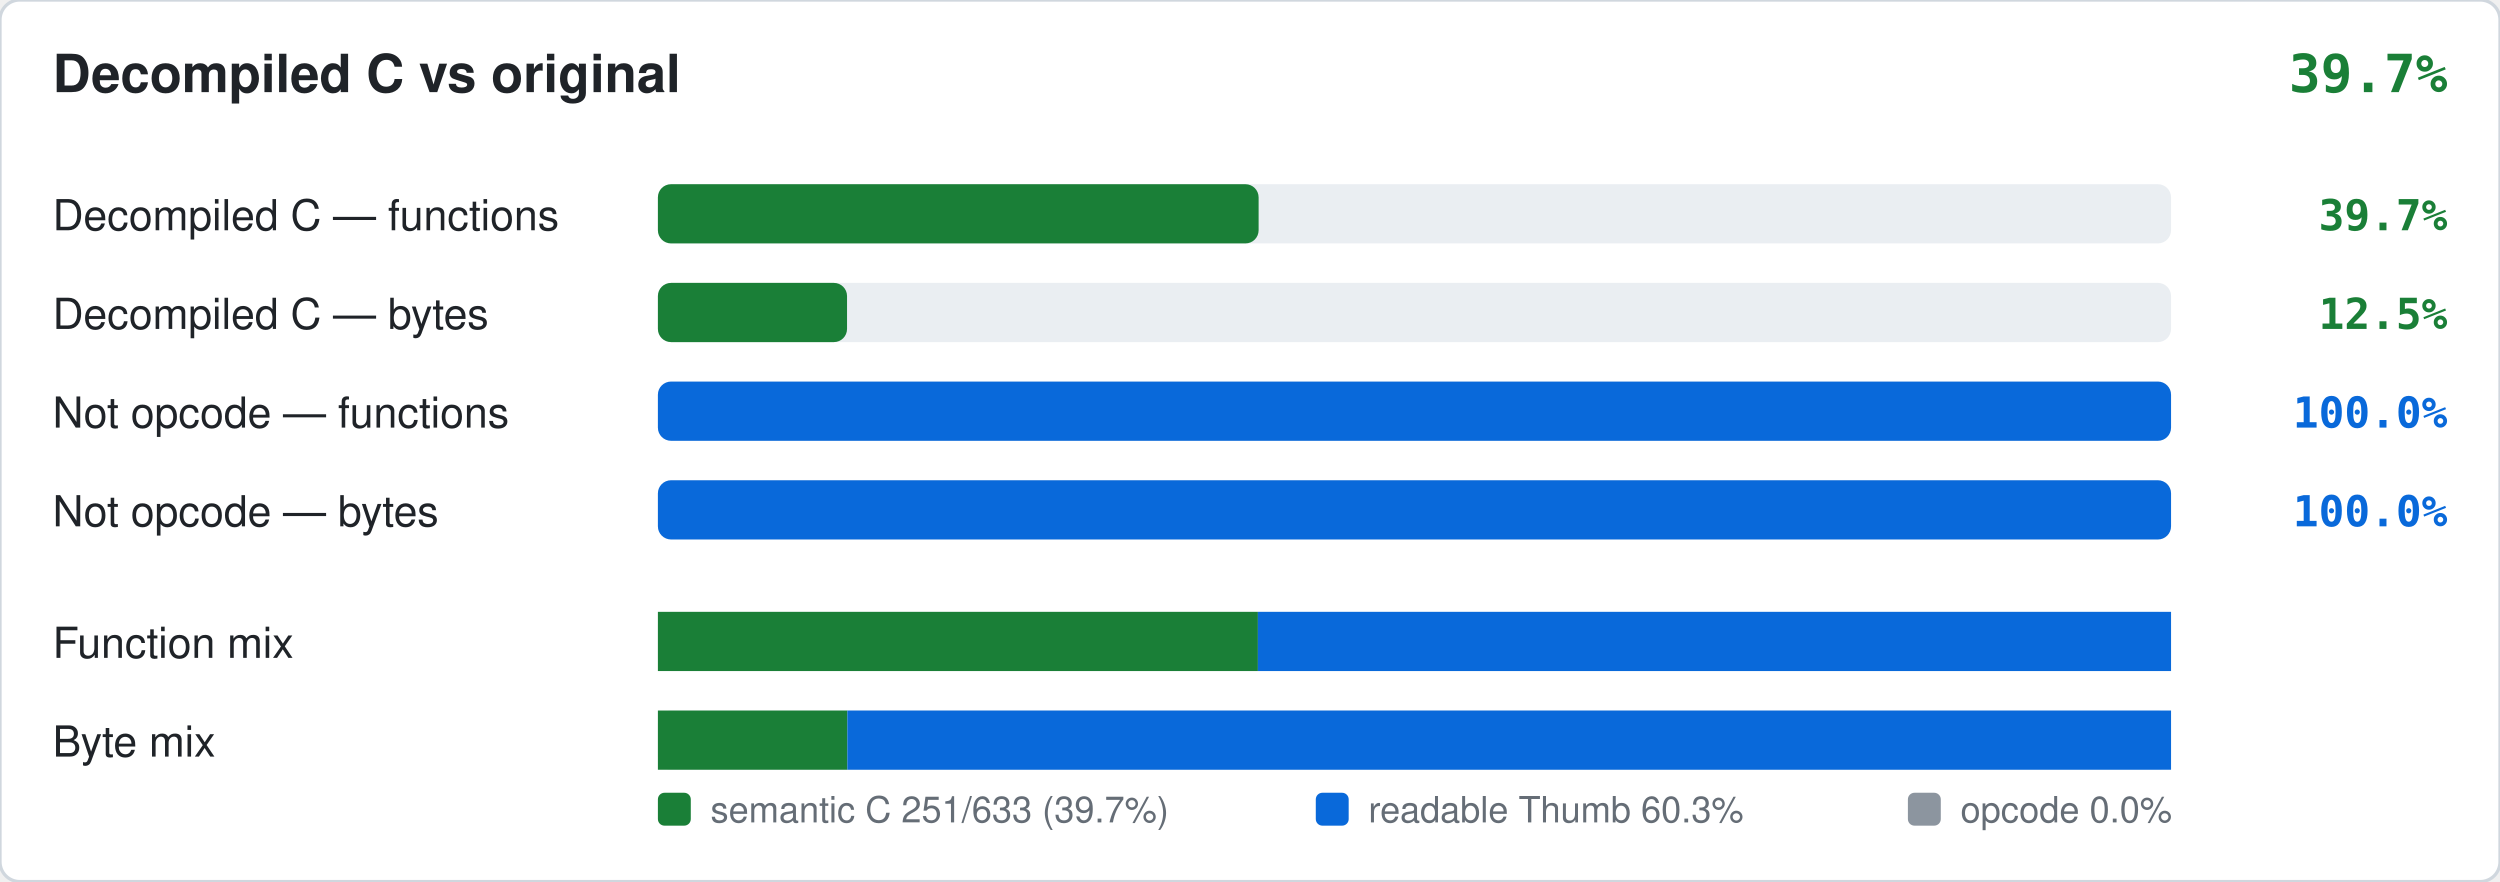
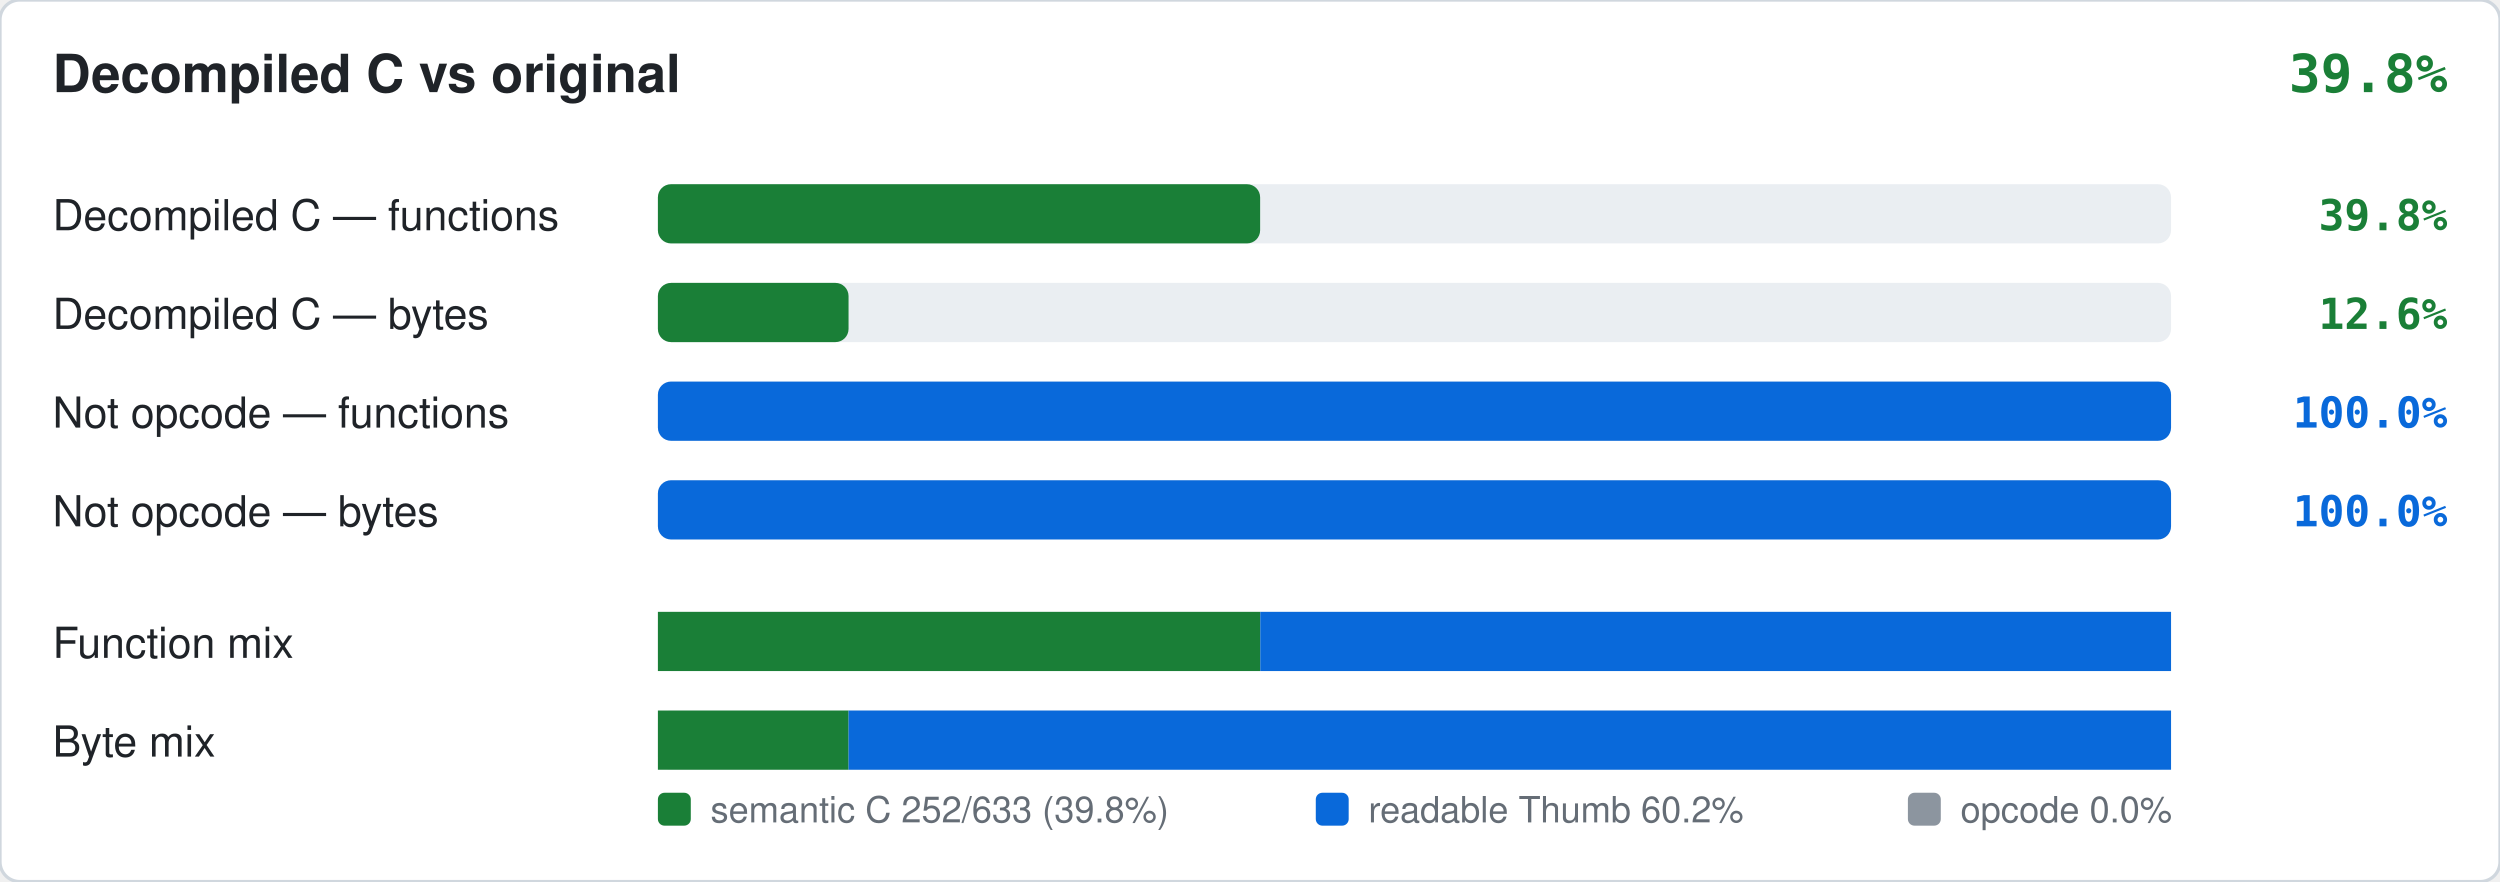
- <svg xmlns="http://www.w3.org/2000/svg" width="760" height="268" viewBox="0 0 760 268" role="img" aria-label="Decompiled C 39.7% functions, 12.5% bytes (251/633, 11,304/90,272)">
+ <svg xmlns="http://www.w3.org/2000/svg" width="760" height="268" viewBox="0 0 760 268" role="img" aria-label="Decompiled C 39.8% functions, 12.6% bytes (252/633, 11,376/90,272)">
  <rect width="760" height="268" rx="6" fill="#ffffff" stroke="#d0d7de" />
  <text x="16" y="28" font-family="-apple-system,BlinkMacSystemFont,Segoe UI,Helvetica,Arial,sans-serif" font-size="16" font-weight="600" fill="#1f2328">Decompiled C vs original</text>
-   <text x="744" y="28" text-anchor="end" font-family="ui-monospace,SFMono-Regular,Menlo,Consolas,monospace" font-size="16" font-weight="700" fill="#1a7f37">39.7%</text>
+   <text x="744" y="28" text-anchor="end" font-family="ui-monospace,SFMono-Regular,Menlo,Consolas,monospace" font-size="16" font-weight="700" fill="#1a7f37">39.8%</text>
  <text x="16" y="70" font-family="-apple-system,BlinkMacSystemFont,Segoe UI,Helvetica,Arial,sans-serif" font-size="13" fill="#1f2328">Decompiled C — functions</text>
  <rect x="200.00" y="56.00" width="460.00" height="18.00" rx="4" fill="#eaeef2" />
-   <rect x="200.00" y="56.00" width="182.62" height="18.00" rx="4" fill="#1a7f37" />
-   <text x="744" y="70" text-anchor="end" font-family="ui-monospace,SFMono-Regular,Menlo,Consolas,monospace" font-size="13" font-weight="700" fill="#1a7f37">39.7%</text>
+   <rect x="200.00" y="56.00" width="183.08" height="18.00" rx="4" fill="#1a7f37" />
+   <text x="744" y="70" text-anchor="end" font-family="ui-monospace,SFMono-Regular,Menlo,Consolas,monospace" font-size="13" font-weight="700" fill="#1a7f37">39.8%</text>
  <text x="16" y="100" font-family="-apple-system,BlinkMacSystemFont,Segoe UI,Helvetica,Arial,sans-serif" font-size="13" fill="#1f2328">Decompiled C — bytes</text>
  <rect x="200.00" y="86.00" width="460.00" height="18.00" rx="4" fill="#eaeef2" />
-   <rect x="200.00" y="86.00" width="57.50" height="18.00" rx="4" fill="#1a7f37" />
-   <text x="744" y="100" text-anchor="end" font-family="ui-monospace,SFMono-Regular,Menlo,Consolas,monospace" font-size="13" font-weight="700" fill="#1a7f37">12.5%</text>
+   <rect x="200.00" y="86.00" width="57.96" height="18.00" rx="4" fill="#1a7f37" />
+   <text x="744" y="100" text-anchor="end" font-family="ui-monospace,SFMono-Regular,Menlo,Consolas,monospace" font-size="13" font-weight="700" fill="#1a7f37">12.6%</text>
  <text x="16" y="130" font-family="-apple-system,BlinkMacSystemFont,Segoe UI,Helvetica,Arial,sans-serif" font-size="13" fill="#1f2328">Not opcode — functions</text>
  <rect x="200.00" y="116.00" width="460.00" height="18.00" rx="4" fill="#eaeef2" />
  <rect x="200.00" y="116.00" width="460.00" height="18.00" rx="4" fill="#0969da" />
  <text x="744" y="130" text-anchor="end" font-family="ui-monospace,SFMono-Regular,Menlo,Consolas,monospace" font-size="13" font-weight="700" fill="#0969da">100.0%</text>
  <text x="16" y="160" font-family="-apple-system,BlinkMacSystemFont,Segoe UI,Helvetica,Arial,sans-serif" font-size="13" fill="#1f2328">Not opcode — bytes</text>
  <rect x="200.00" y="146.00" width="460.00" height="18.00" rx="4" fill="#eaeef2" />
  <rect x="200.00" y="146.00" width="460.00" height="18.00" rx="4" fill="#0969da" />
  <text x="744" y="160" text-anchor="end" font-family="ui-monospace,SFMono-Regular,Menlo,Consolas,monospace" font-size="13" font-weight="700" fill="#0969da">100.0%</text>
  <text x="16" y="200" font-family="-apple-system,BlinkMacSystemFont,Segoe UI,Helvetica,Arial,sans-serif" font-size="13" fill="#1f2328">Function mix</text>
  <rect x="200.00" y="186.00" width="460.00" height="18.00" rx="4" fill="#eaeef2" />
-   <rect x="200.00" y="186.00" width="182.40" height="18.00" fill="#1a7f37" />
-   <rect x="382.40" y="186.00" width="277.60" height="18.00" fill="#0969da" />
+   <rect x="200.00" y="186.00" width="183.13" height="18.00" fill="#1a7f37" />
+   <rect x="383.13" y="186.00" width="276.87" height="18.00" fill="#0969da" />
  <text x="16" y="230" font-family="-apple-system,BlinkMacSystemFont,Segoe UI,Helvetica,Arial,sans-serif" font-size="13" fill="#1f2328">Byte mix</text>
  <rect x="200.00" y="216.00" width="460.00" height="18.00" rx="4" fill="#eaeef2" />
-   <rect x="200.00" y="216.00" width="57.60" height="18.00" fill="#1a7f37" />
-   <rect x="257.60" y="216.00" width="402.40" height="18.00" fill="#0969da" />
+   <rect x="200.00" y="216.00" width="57.97" height="18.00" fill="#1a7f37" />
+   <rect x="257.97" y="216.00" width="402.03" height="18.00" fill="#0969da" />
  <rect x="200" y="241" width="10" height="10" rx="2" fill="#1a7f37" />
-   <text x="216" y="250" font-family="-apple-system,BlinkMacSystemFont,Segoe UI,Helvetica,Arial,sans-serif" font-size="11" fill="#656d76">semantic C 251/633 (39.7%)</text>
+   <text x="216" y="250" font-family="-apple-system,BlinkMacSystemFont,Segoe UI,Helvetica,Arial,sans-serif" font-size="11" fill="#656d76">semantic C 252/633 (39.8%)</text>
  <rect x="400" y="241" width="10" height="10" rx="2" fill="#0969da" />
-   <text x="416" y="250" font-family="-apple-system,BlinkMacSystemFont,Segoe UI,Helvetica,Arial,sans-serif" font-size="11" fill="#656d76">readable Thumb 60.3%</text>
+   <text x="416" y="250" font-family="-apple-system,BlinkMacSystemFont,Segoe UI,Helvetica,Arial,sans-serif" font-size="11" fill="#656d76">readable Thumb 60.2%</text>
  <rect x="580" y="241" width="10" height="10" rx="2" fill="#8c959f" />
  <text x="596" y="250" font-family="-apple-system,BlinkMacSystemFont,Segoe UI,Helvetica,Arial,sans-serif" font-size="11" fill="#656d76">opcode 0.0%</text>
</svg>
